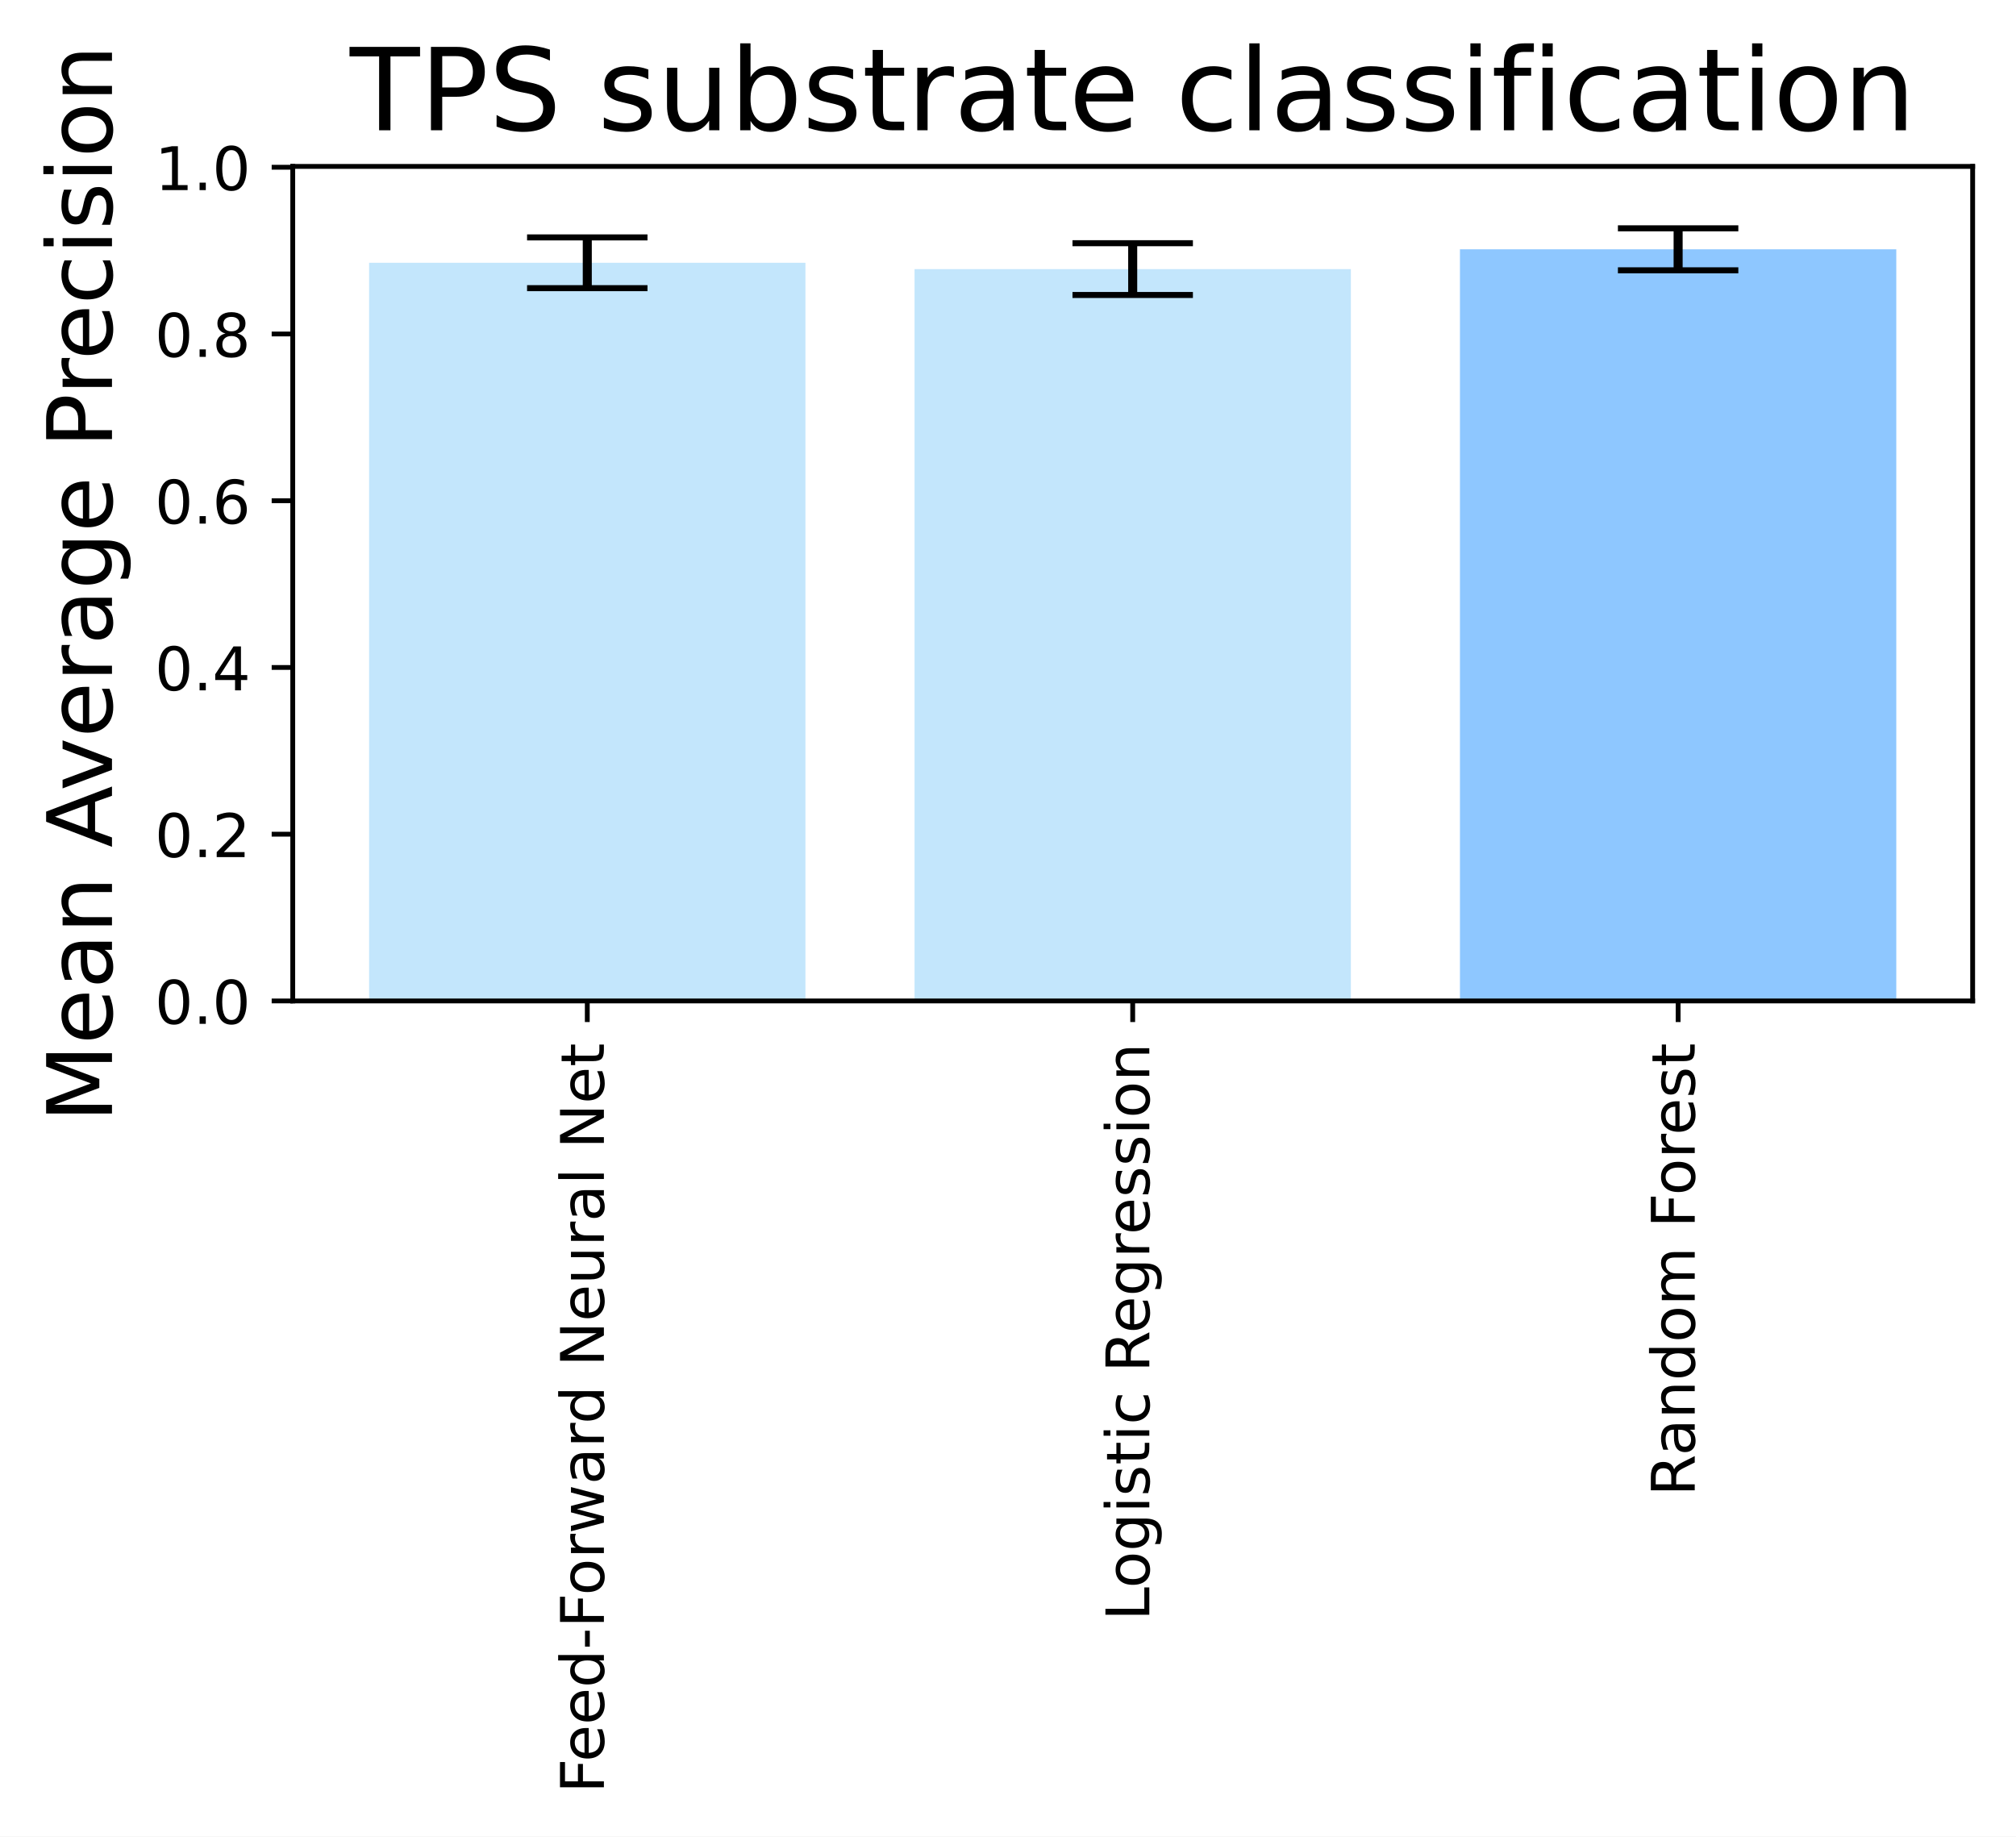
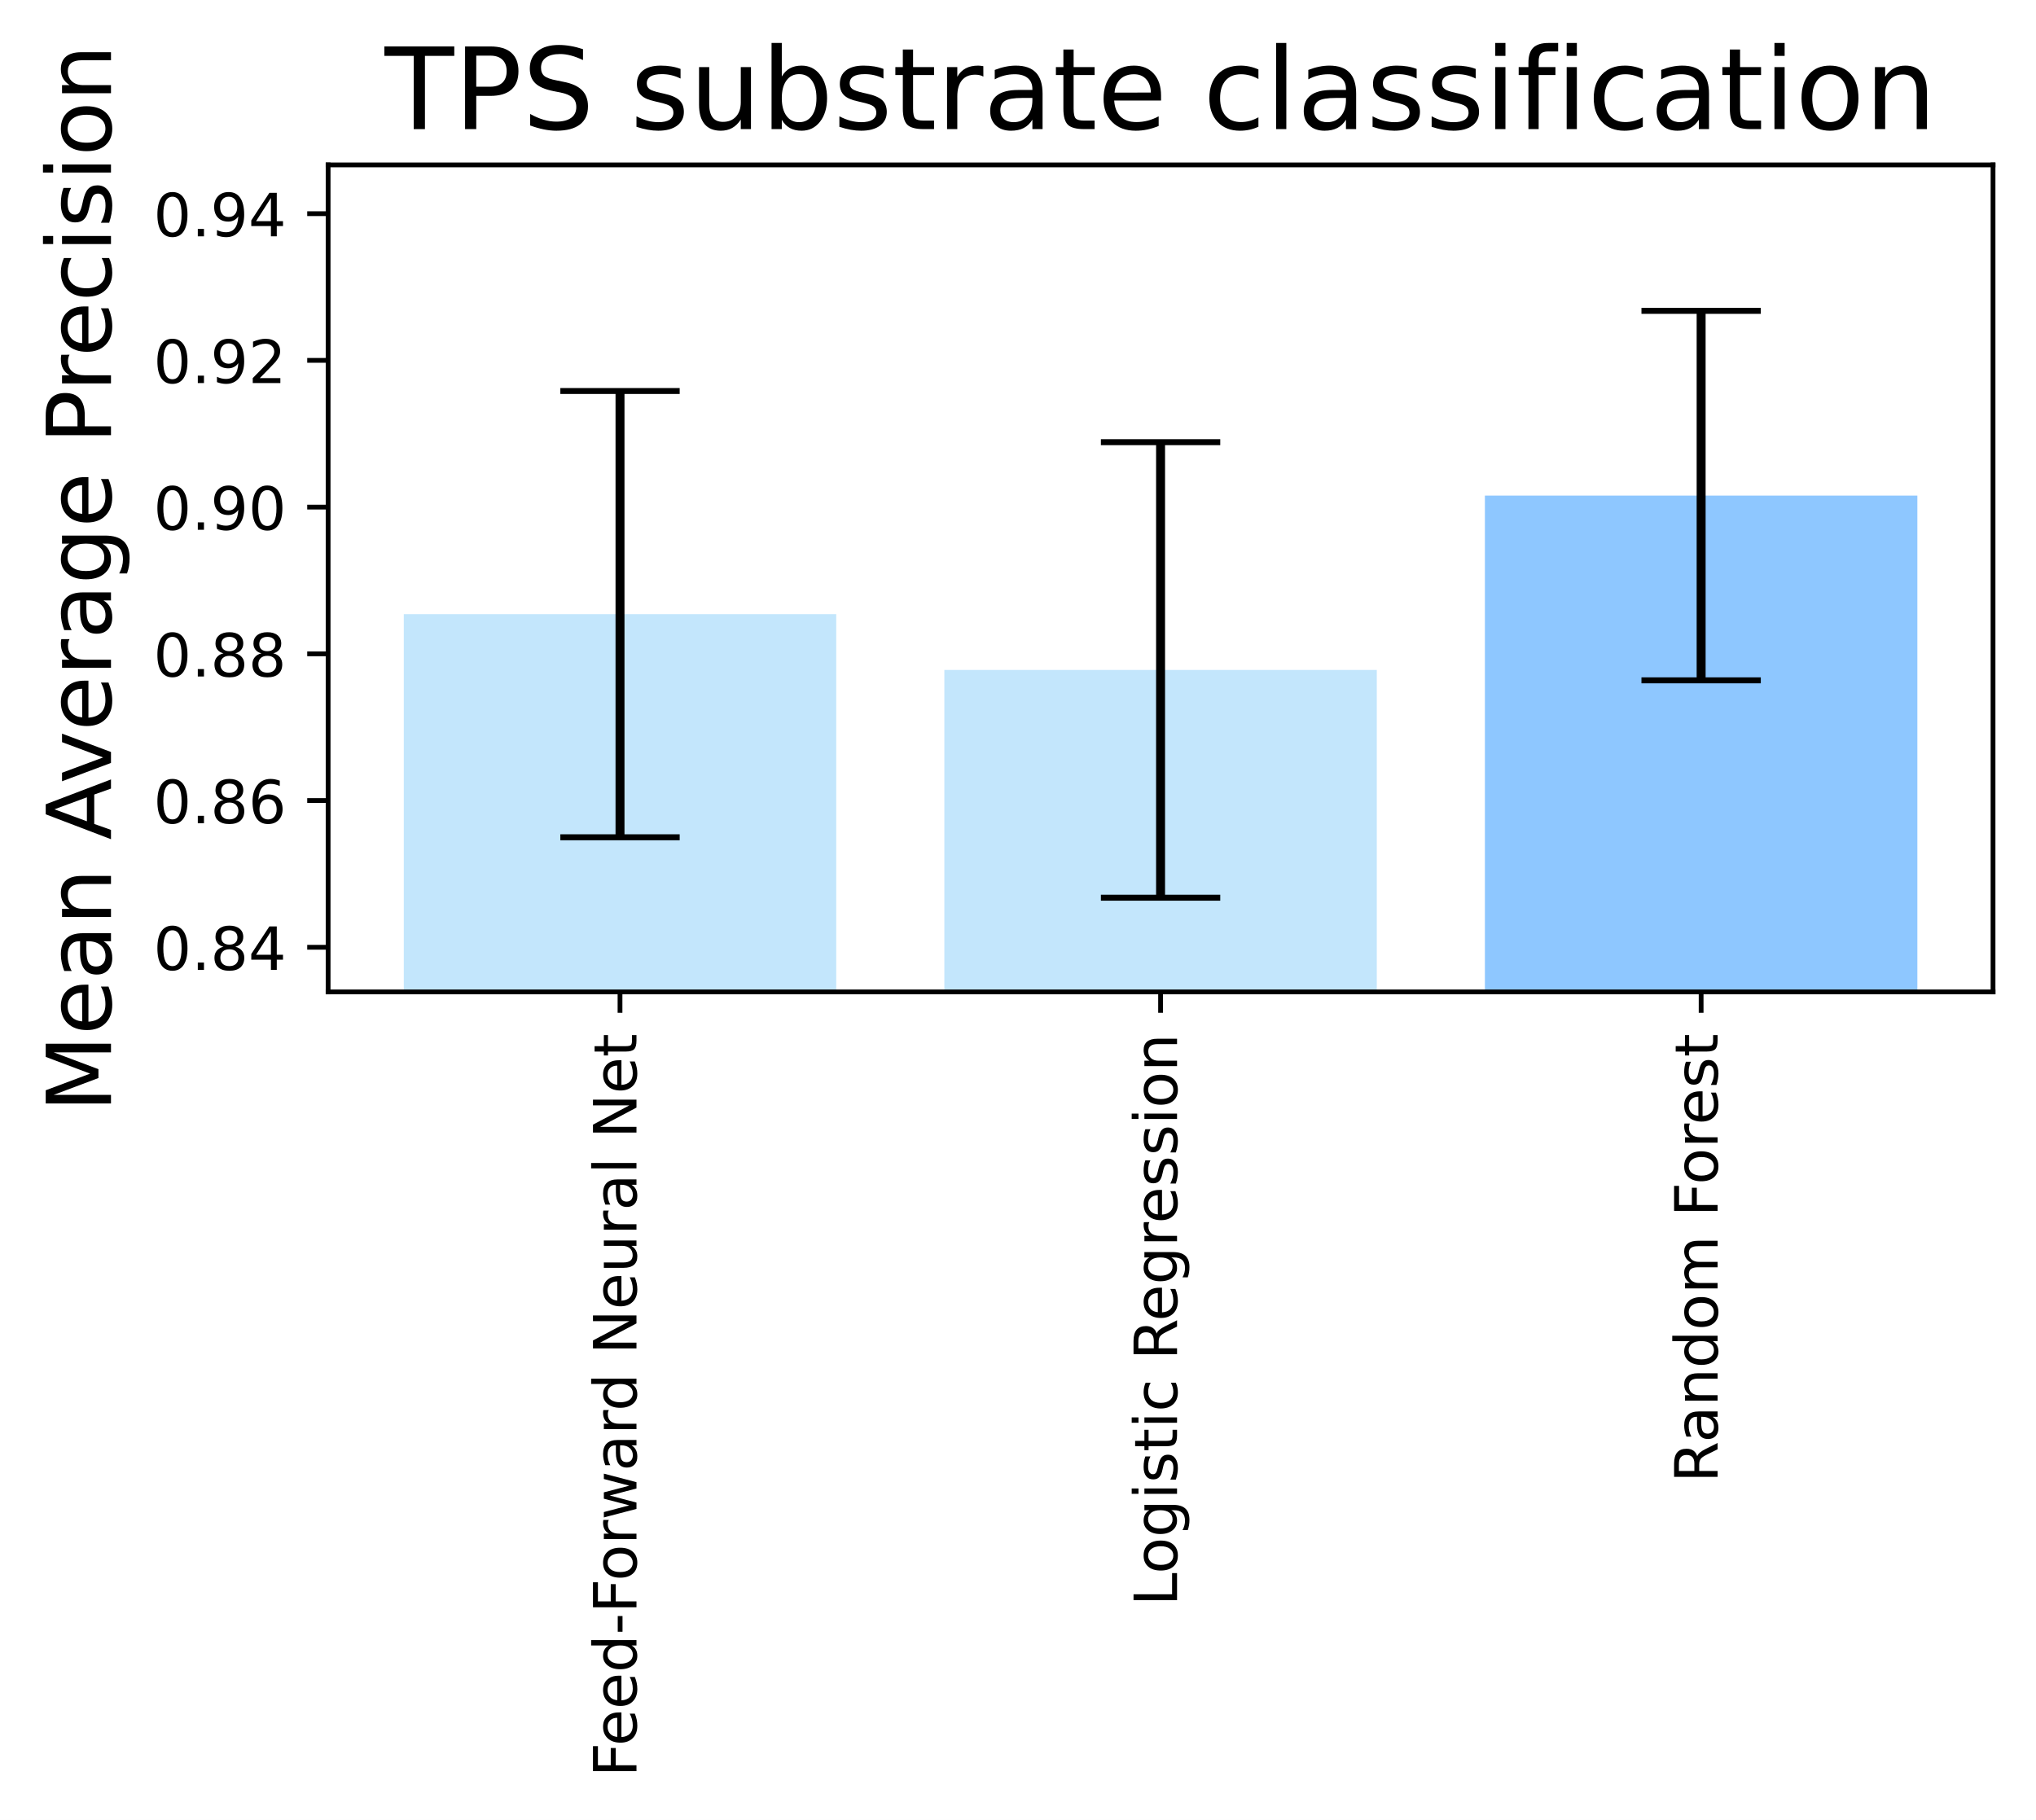
- <svg xmlns="http://www.w3.org/2000/svg" xmlns:xlink="http://www.w3.org/1999/xlink" width="334.82pt" height="305.01pt" viewBox="0 0 334.82 305.01" version="1.1">
+ <svg xmlns="http://www.w3.org/2000/svg" xmlns:xlink="http://www.w3.org/1999/xlink" width="341.183pt" height="305.01pt" viewBox="0 0 341.183 305.01" version="1.1">
  <defs>
    <style type="text/css">*{stroke-linejoin: round; stroke-linecap: butt}</style>
  </defs>
  <g id="figure_1">
    <g id="patch_1">
-       <path d="M -0 305.01  L 334.82 305.01  L 334.82 -0  L -0 -0  z " style="fill: #ffffff" />
+       <path d="M 0 305.01  L 341.183 305.01  L 341.183 -0  L 0 -0  z " style="fill: #ffffff" />
    </g>
    <g id="axes_1">
      <g id="patch_2">
-         <path d="M 48.62 166.237  L 327.62 166.237  L 327.62 27.637  L 48.62 27.637  z " style="fill: #ffffff" />
+         <path d="M 54.983 166.237  L 333.983 166.237  L 333.983 27.637  L 54.983 27.637  z " style="fill: #ffffff" />
      </g>
      <g id="patch_3">
-         <path d="M 61.302 166.237  L 133.77 166.237  L 133.77 43.642  L 61.302 43.642  z " clip-path="url(#p8c51444583)" style="fill: #87cefa; opacity: 0.5" />
+         <path d="M 67.665 1191.484  L 140.132 1191.484  L 140.132 102.928  L 67.665 102.928  z " clip-path="url(#pbdff1f9127)" style="fill: #87cefa; opacity: 0.5" />
      </g>
      <g id="patch_4">
-         <path d="M 151.887 166.237  L 224.354 166.237  L 224.354 44.695  L 151.887 44.695  z " clip-path="url(#p8c51444583)" style="fill: #87cefa; opacity: 0.5" />
+         <path d="M 158.249 1191.484  L 230.717 1191.484  L 230.717 112.277  L 158.249 112.277  z " clip-path="url(#pbdff1f9127)" style="fill: #87cefa; opacity: 0.5" />
      </g>
      <g id="patch_5">
-         <path d="M 242.471 166.237  L 314.938 166.237  L 314.938 41.404  L 242.471 41.404  z " clip-path="url(#p8c51444583)" style="fill: #1e90ff; opacity: 0.5" />
+         <path d="M 248.833 1191.484  L 321.301 1191.484  L 321.301 83.058  L 248.833 83.058  z " clip-path="url(#pbdff1f9127)" style="fill: #1e90ff; opacity: 0.5" />
      </g>
      <g id="matplotlib.axis_1">
        <g id="xtick_1">
          <g id="line2d_1">
            <defs>
-               <path id="m12cf3f951c" d="M 0 0  L 0 3.5  " style="stroke: #000000; stroke-width: 0.8" />
+               <path id="m382b6847c9" d="M 0 0  L 0 3.5  " style="stroke: #000000; stroke-width: 0.8" />
            </defs>
            <g>
-               <use xlink:href="#m12cf3f951c" x="97.536" y="166.237" style="stroke: #000000; stroke-width: 0.8" />
+               <use xlink:href="#m382b6847c9" x="103.898" y="166.237" style="stroke: #000000; stroke-width: 0.8" />
            </g>
          </g>
          <g id="text_1">
-             <g transform="translate(100.2953 297.8105) rotate(-90) scale(0.1 -0.1)">
+             <g transform="translate(106.6578 297.8105) rotate(-90) scale(0.1 -0.1)">
              <defs>
                <path id="DejaVuSans-46" d="M 628 4666  L 3309 4666  L 3309 4134  L 1259 4134  L 1259 2759  L 3109 2759  L 3109 2228  L 1259 2228  L 1259 0  L 628 0  L 628 4666  z " transform="scale(0.015625)" />
                <path id="DejaVuSans-65" d="M 3597 1894  L 3597 1613  L 953 1613  Q 991 1019 1311 708  Q 1631 397 2203 397  Q 2534 397 2845 478  Q 3156 559 3463 722  L 3463 178  Q 3153 47 2828 -22  Q 2503 -91 2169 -91  Q 1331 -91 842 396  Q 353 884 353 1716  Q 353 2575 817 3079  Q 1281 3584 2069 3584  Q 2775 3584 3186 3129  Q 3597 2675 3597 1894  z M 3022 2063  Q 3016 2534 2758 2815  Q 2500 3097 2075 3097  Q 1594 3097 1305 2825  Q 1016 2553 972 2059  L 3022 2063  z " transform="scale(0.015625)" />
                <path id="DejaVuSans-64" d="M 2906 2969  L 2906 4863  L 3481 4863  L 3481 0  L 2906 0  L 2906 525  Q 2725 213 2448 61  Q 2172 -91 1784 -91  Q 1150 -91 751 415  Q 353 922 353 1747  Q 353 2572 751 3078  Q 1150 3584 1784 3584  Q 2172 3584 2448 3432  Q 2725 3281 2906 2969  z M 947 1747  Q 947 1113 1208 752  Q 1469 391 1925 391  Q 2381 391 2643 752  Q 2906 1113 2906 1747  Q 2906 2381 2643 2742  Q 2381 3103 1925 3103  Q 1469 3103 1208 2742  Q 947 2381 947 1747  z " transform="scale(0.015625)" />
                <path id="DejaVuSans-2d" d="M 313 2009  L 1997 2009  L 1997 1497  L 313 1497  L 313 2009  z " transform="scale(0.015625)" />
                <path id="DejaVuSans-6f" d="M 1959 3097  Q 1497 3097 1228 2736  Q 959 2375 959 1747  Q 959 1119 1226 758  Q 1494 397 1959 397  Q 2419 397 2687 759  Q 2956 1122 2956 1747  Q 2956 2369 2687 2733  Q 2419 3097 1959 3097  z M 1959 3584  Q 2709 3584 3137 3096  Q 3566 2609 3566 1747  Q 3566 888 3137 398  Q 2709 -91 1959 -91  Q 1206 -91 779 398  Q 353 888 353 1747  Q 353 2609 779 3096  Q 1206 3584 1959 3584  z " transform="scale(0.015625)" />
                <path id="DejaVuSans-72" d="M 2631 2963  Q 2534 3019 2420 3045  Q 2306 3072 2169 3072  Q 1681 3072 1420 2755  Q 1159 2438 1159 1844  L 1159 0  L 581 0  L 581 3500  L 1159 3500  L 1159 2956  Q 1341 3275 1631 3429  Q 1922 3584 2338 3584  Q 2397 3584 2469 3576  Q 2541 3569 2628 3553  L 2631 2963  z " transform="scale(0.015625)" />
                <path id="DejaVuSans-77" d="M 269 3500  L 844 3500  L 1563 769  L 2278 3500  L 2956 3500  L 3675 769  L 4391 3500  L 4966 3500  L 4050 0  L 3372 0  L 2619 2869  L 1863 0  L 1184 0  L 269 3500  z " transform="scale(0.015625)" />
                <path id="DejaVuSans-61" d="M 2194 1759  Q 1497 1759 1228 1600  Q 959 1441 959 1056  Q 959 750 1161 570  Q 1363 391 1709 391  Q 2188 391 2477 730  Q 2766 1069 2766 1631  L 2766 1759  L 2194 1759  z M 3341 1997  L 3341 0  L 2766 0  L 2766 531  Q 2569 213 2275 61  Q 1981 -91 1556 -91  Q 1019 -91 701 211  Q 384 513 384 1019  Q 384 1609 779 1909  Q 1175 2209 1959 2209  L 2766 2209  L 2766 2266  Q 2766 2663 2505 2880  Q 2244 3097 1772 3097  Q 1472 3097 1187 3025  Q 903 2953 641 2809  L 641 3341  Q 956 3463 1253 3523  Q 1550 3584 1831 3584  Q 2591 3584 2966 3190  Q 3341 2797 3341 1997  z " transform="scale(0.015625)" />
                <path id="DejaVuSans-20" transform="scale(0.015625)" />
                <path id="DejaVuSans-4e" d="M 628 4666  L 1478 4666  L 3547 763  L 3547 4666  L 4159 4666  L 4159 0  L 3309 0  L 1241 3903  L 1241 0  L 628 0  L 628 4666  z " transform="scale(0.015625)" />
                <path id="DejaVuSans-75" d="M 544 1381  L 544 3500  L 1119 3500  L 1119 1403  Q 1119 906 1312 657  Q 1506 409 1894 409  Q 2359 409 2629 706  Q 2900 1003 2900 1516  L 2900 3500  L 3475 3500  L 3475 0  L 2900 0  L 2900 538  Q 2691 219 2414 64  Q 2138 -91 1772 -91  Q 1169 -91 856 284  Q 544 659 544 1381  z M 1991 3584  L 1991 3584  z " transform="scale(0.015625)" />
                <path id="DejaVuSans-6c" d="M 603 4863  L 1178 4863  L 1178 0  L 603 0  L 603 4863  z " transform="scale(0.015625)" />
                <path id="DejaVuSans-74" d="M 1172 4494  L 1172 3500  L 2356 3500  L 2356 3053  L 1172 3053  L 1172 1153  Q 1172 725 1289 603  Q 1406 481 1766 481  L 2356 481  L 2356 0  L 1766 0  Q 1100 0 847 248  Q 594 497 594 1153  L 594 3053  L 172 3053  L 172 3500  L 594 3500  L 594 4494  L 1172 4494  z " transform="scale(0.015625)" />
              </defs>
              <use xlink:href="#DejaVuSans-46" />
              <use xlink:href="#DejaVuSans-65" x="52.02" />
              <use xlink:href="#DejaVuSans-65" x="113.543" />
              <use xlink:href="#DejaVuSans-64" x="175.066" />
              <use xlink:href="#DejaVuSans-2d" x="238.543" />
              <use xlink:href="#DejaVuSans-46" x="274.627" />
              <use xlink:href="#DejaVuSans-6f" x="328.521" />
              <use xlink:href="#DejaVuSans-72" x="389.703" />
              <use xlink:href="#DejaVuSans-77" x="430.816" />
              <use xlink:href="#DejaVuSans-61" x="512.604" />
              <use xlink:href="#DejaVuSans-72" x="573.883" />
              <use xlink:href="#DejaVuSans-64" x="613.246" />
              <use xlink:href="#DejaVuSans-20" x="676.723" />
              <use xlink:href="#DejaVuSans-4e" x="708.51" />
              <use xlink:href="#DejaVuSans-65" x="783.314" />
              <use xlink:href="#DejaVuSans-75" x="844.838" />
              <use xlink:href="#DejaVuSans-72" x="908.217" />
              <use xlink:href="#DejaVuSans-61" x="949.33" />
              <use xlink:href="#DejaVuSans-6c" x="1010.609" />
              <use xlink:href="#DejaVuSans-20" x="1038.393" />
              <use xlink:href="#DejaVuSans-4e" x="1070.18" />
              <use xlink:href="#DejaVuSans-65" x="1144.984" />
              <use xlink:href="#DejaVuSans-74" x="1206.508" />
            </g>
          </g>
        </g>
        <g id="xtick_2">
          <g id="line2d_2">
            <g>
-               <use xlink:href="#m12cf3f951c" x="188.12" y="166.237" style="stroke: #000000; stroke-width: 0.8" />
+               <use xlink:href="#m382b6847c9" x="194.483" y="166.237" style="stroke: #000000; stroke-width: 0.8" />
            </g>
          </g>
          <g id="text_2">
-             <g transform="translate(190.8797 269.1558) rotate(-90) scale(0.1 -0.1)">
+             <g transform="translate(197.2422 269.1558) rotate(-90) scale(0.1 -0.1)">
              <defs>
                <path id="DejaVuSans-4c" d="M 628 4666  L 1259 4666  L 1259 531  L 3531 531  L 3531 0  L 628 0  L 628 4666  z " transform="scale(0.015625)" />
                <path id="DejaVuSans-67" d="M 2906 1791  Q 2906 2416 2648 2759  Q 2391 3103 1925 3103  Q 1463 3103 1205 2759  Q 947 2416 947 1791  Q 947 1169 1205 825  Q 1463 481 1925 481  Q 2391 481 2648 825  Q 2906 1169 2906 1791  z M 3481 434  Q 3481 -459 3084 -895  Q 2688 -1331 1869 -1331  Q 1566 -1331 1297 -1286  Q 1028 -1241 775 -1147  L 775 -588  Q 1028 -725 1275 -790  Q 1522 -856 1778 -856  Q 2344 -856 2625 -561  Q 2906 -266 2906 331  L 2906 616  Q 2728 306 2450 153  Q 2172 0 1784 0  Q 1141 0 747 490  Q 353 981 353 1791  Q 353 2603 747 3093  Q 1141 3584 1784 3584  Q 2172 3584 2450 3431  Q 2728 3278 2906 2969  L 2906 3500  L 3481 3500  L 3481 434  z " transform="scale(0.015625)" />
                <path id="DejaVuSans-69" d="M 603 3500  L 1178 3500  L 1178 0  L 603 0  L 603 3500  z M 603 4863  L 1178 4863  L 1178 4134  L 603 4134  L 603 4863  z " transform="scale(0.015625)" />
                <path id="DejaVuSans-73" d="M 2834 3397  L 2834 2853  Q 2591 2978 2328 3040  Q 2066 3103 1784 3103  Q 1356 3103 1142 2972  Q 928 2841 928 2578  Q 928 2378 1081 2264  Q 1234 2150 1697 2047  L 1894 2003  Q 2506 1872 2764 1633  Q 3022 1394 3022 966  Q 3022 478 2636 193  Q 2250 -91 1575 -91  Q 1294 -91 989 -36  Q 684 19 347 128  L 347 722  Q 666 556 975 473  Q 1284 391 1588 391  Q 1994 391 2212 530  Q 2431 669 2431 922  Q 2431 1156 2273 1281  Q 2116 1406 1581 1522  L 1381 1569  Q 847 1681 609 1914  Q 372 2147 372 2553  Q 372 3047 722 3315  Q 1072 3584 1716 3584  Q 2034 3584 2315 3537  Q 2597 3491 2834 3397  z " transform="scale(0.015625)" />
                <path id="DejaVuSans-63" d="M 3122 3366  L 3122 2828  Q 2878 2963 2633 3030  Q 2388 3097 2138 3097  Q 1578 3097 1268 2742  Q 959 2388 959 1747  Q 959 1106 1268 751  Q 1578 397 2138 397  Q 2388 397 2633 464  Q 2878 531 3122 666  L 3122 134  Q 2881 22 2623 -34  Q 2366 -91 2075 -91  Q 1284 -91 818 406  Q 353 903 353 1747  Q 353 2603 823 3093  Q 1294 3584 2113 3584  Q 2378 3584 2631 3529  Q 2884 3475 3122 3366  z " transform="scale(0.015625)" />
                <path id="DejaVuSans-52" d="M 2841 2188  Q 3044 2119 3236 1894  Q 3428 1669 3622 1275  L 4263 0  L 3584 0  L 2988 1197  Q 2756 1666 2539 1819  Q 2322 1972 1947 1972  L 1259 1972  L 1259 0  L 628 0  L 628 4666  L 2053 4666  Q 2853 4666 3247 4331  Q 3641 3997 3641 3322  Q 3641 2881 3436 2590  Q 3231 2300 2841 2188  z M 1259 4147  L 1259 2491  L 2053 2491  Q 2509 2491 2742 2702  Q 2975 2913 2975 3322  Q 2975 3731 2742 3939  Q 2509 4147 2053 4147  L 1259 4147  z " transform="scale(0.015625)" />
                <path id="DejaVuSans-6e" d="M 3513 2113  L 3513 0  L 2938 0  L 2938 2094  Q 2938 2591 2744 2837  Q 2550 3084 2163 3084  Q 1697 3084 1428 2787  Q 1159 2491 1159 1978  L 1159 0  L 581 0  L 581 3500  L 1159 3500  L 1159 2956  Q 1366 3272 1645 3428  Q 1925 3584 2291 3584  Q 2894 3584 3203 3211  Q 3513 2838 3513 2113  z " transform="scale(0.015625)" />
              </defs>
              <use xlink:href="#DejaVuSans-4c" />
              <use xlink:href="#DejaVuSans-6f" x="53.963" />
              <use xlink:href="#DejaVuSans-67" x="115.145" />
              <use xlink:href="#DejaVuSans-69" x="178.621" />
              <use xlink:href="#DejaVuSans-73" x="206.404" />
              <use xlink:href="#DejaVuSans-74" x="258.504" />
              <use xlink:href="#DejaVuSans-69" x="297.713" />
              <use xlink:href="#DejaVuSans-63" x="325.496" />
              <use xlink:href="#DejaVuSans-20" x="380.477" />
              <use xlink:href="#DejaVuSans-52" x="412.264" />
              <use xlink:href="#DejaVuSans-65" x="477.246" />
              <use xlink:href="#DejaVuSans-67" x="538.77" />
              <use xlink:href="#DejaVuSans-72" x="602.246" />
              <use xlink:href="#DejaVuSans-65" x="641.109" />
              <use xlink:href="#DejaVuSans-73" x="702.633" />
              <use xlink:href="#DejaVuSans-73" x="754.732" />
              <use xlink:href="#DejaVuSans-69" x="806.832" />
              <use xlink:href="#DejaVuSans-6f" x="834.615" />
              <use xlink:href="#DejaVuSans-6e" x="895.797" />
            </g>
          </g>
        </g>
        <g id="xtick_3">
          <g id="line2d_3">
            <g>
-               <use xlink:href="#m12cf3f951c" x="278.705" y="166.237" style="stroke: #000000; stroke-width: 0.8" />
+               <use xlink:href="#m382b6847c9" x="285.067" y="166.237" style="stroke: #000000; stroke-width: 0.8" />
            </g>
          </g>
          <g id="text_3">
-             <g transform="translate(281.4641 248.4886) rotate(-90) scale(0.1 -0.1)">
+             <g transform="translate(287.8266 248.4886) rotate(-90) scale(0.1 -0.1)">
              <defs>
                <path id="DejaVuSans-6d" d="M 3328 2828  Q 3544 3216 3844 3400  Q 4144 3584 4550 3584  Q 5097 3584 5394 3201  Q 5691 2819 5691 2113  L 5691 0  L 5113 0  L 5113 2094  Q 5113 2597 4934 2840  Q 4756 3084 4391 3084  Q 3944 3084 3684 2787  Q 3425 2491 3425 1978  L 3425 0  L 2847 0  L 2847 2094  Q 2847 2600 2669 2842  Q 2491 3084 2119 3084  Q 1678 3084 1418 2786  Q 1159 2488 1159 1978  L 1159 0  L 581 0  L 581 3500  L 1159 3500  L 1159 2956  Q 1356 3278 1631 3431  Q 1906 3584 2284 3584  Q 2666 3584 2933 3390  Q 3200 3197 3328 2828  z " transform="scale(0.015625)" />
              </defs>
              <use xlink:href="#DejaVuSans-52" />
              <use xlink:href="#DejaVuSans-61" x="67.232" />
              <use xlink:href="#DejaVuSans-6e" x="128.512" />
              <use xlink:href="#DejaVuSans-64" x="191.891" />
              <use xlink:href="#DejaVuSans-6f" x="255.367" />
              <use xlink:href="#DejaVuSans-6d" x="316.549" />
              <use xlink:href="#DejaVuSans-20" x="413.961" />
              <use xlink:href="#DejaVuSans-46" x="445.748" />
              <use xlink:href="#DejaVuSans-6f" x="499.643" />
              <use xlink:href="#DejaVuSans-72" x="560.824" />
              <use xlink:href="#DejaVuSans-65" x="599.688" />
              <use xlink:href="#DejaVuSans-73" x="661.211" />
              <use xlink:href="#DejaVuSans-74" x="713.311" />
            </g>
          </g>
        </g>
      </g>
      <g id="matplotlib.axis_2">
        <g id="ytick_1">
          <g id="line2d_4">
            <defs>
-               <path id="m523551cbe4" d="M 0 0  L -3.5 0  " style="stroke: #000000; stroke-width: 0.8" />
+               <path id="md3d57155e6" d="M 0 0  L -3.5 0  " style="stroke: #000000; stroke-width: 0.8" />
            </defs>
            <g>
-               <use xlink:href="#m523551cbe4" x="48.62" y="166.237" style="stroke: #000000; stroke-width: 0.8" />
+               <use xlink:href="#md3d57155e6" x="54.983" y="158.753" style="stroke: #000000; stroke-width: 0.8" />
            </g>
          </g>
          <g id="text_4">
-             <g transform="translate(25.71719 170.0362) scale(0.1 -0.1)">
+             <g transform="translate(25.71719 162.5523) scale(0.1 -0.1)">
              <defs>
                <path id="DejaVuSans-30" d="M 2034 4250  Q 1547 4250 1301 3770  Q 1056 3291 1056 2328  Q 1056 1369 1301 889  Q 1547 409 2034 409  Q 2525 409 2770 889  Q 3016 1369 3016 2328  Q 3016 3291 2770 3770  Q 2525 4250 2034 4250  z M 2034 4750  Q 2819 4750 3233 4129  Q 3647 3509 3647 2328  Q 3647 1150 3233 529  Q 2819 -91 2034 -91  Q 1250 -91 836 529  Q 422 1150 422 2328  Q 422 3509 836 4129  Q 1250 4750 2034 4750  z " transform="scale(0.015625)" />
                <path id="DejaVuSans-2e" d="M 684 794  L 1344 794  L 1344 0  L 684 0  L 684 794  z " transform="scale(0.015625)" />
-               </defs>
-               <use xlink:href="#DejaVuSans-30" />
-               <use xlink:href="#DejaVuSans-2e" x="63.623" />
-               <use xlink:href="#DejaVuSans-30" x="95.41" />
+                 <path id="DejaVuSans-38" d="M 2034 2216  Q 1584 2216 1326 1975  Q 1069 1734 1069 1313  Q 1069 891 1326 650  Q 1584 409 2034 409  Q 2484 409 2743 651  Q 3003 894 3003 1313  Q 3003 1734 2745 1975  Q 2488 2216 2034 2216  z M 1403 2484  Q 997 2584 770 2862  Q 544 3141 544 3541  Q 544 4100 942 4425  Q 1341 4750 2034 4750  Q 2731 4750 3128 4425  Q 3525 4100 3525 3541  Q 3525 3141 3298 2862  Q 3072 2584 2669 2484  Q 3125 2378 3379 2068  Q 3634 1759 3634 1313  Q 3634 634 3220 271  Q 2806 -91 2034 -91  Q 1263 -91 848 271  Q 434 634 434 1313  Q 434 1759 690 2068  Q 947 2378 1403 2484  z M 1172 3481  Q 1172 3119 1398 2916  Q 1625 2713 2034 2713  Q 2441 2713 2670 2916  Q 2900 3119 2900 3481  Q 2900 3844 2670 4047  Q 2441 4250 2034 4250  Q 1625 4250 1398 4047  Q 1172 3844 1172 3481  z " transform="scale(0.015625)" />
+                 <path id="DejaVuSans-34" d="M 2419 4116  L 825 1625  L 2419 1625  L 2419 4116  z M 2253 4666  L 3047 4666  L 3047 1625  L 3713 1625  L 3713 1100  L 3047 1100  L 3047 0  L 2419 0  L 2419 1100  L 313 1100  L 313 1709  L 2253 4666  z " transform="scale(0.015625)" />
+               </defs>
+               <use xlink:href="#DejaVuSans-30" />
+               <use xlink:href="#DejaVuSans-2e" x="63.623" />
+               <use xlink:href="#DejaVuSans-38" x="95.41" />
+               <use xlink:href="#DejaVuSans-34" x="159.033" />
            </g>
          </g>
        </g>
        <g id="ytick_2">
          <g id="line2d_5">
            <g>
-               <use xlink:href="#m523551cbe4" x="48.62" y="138.545" style="stroke: #000000; stroke-width: 0.8" />
+               <use xlink:href="#md3d57155e6" x="54.983" y="134.164" style="stroke: #000000; stroke-width: 0.8" />
            </g>
          </g>
          <g id="text_5">
-             <g transform="translate(25.71719 142.3439) scale(0.1 -0.1)">
-               <defs>
-                 <path id="DejaVuSans-32" d="M 1228 531  L 3431 531  L 3431 0  L 469 0  L 469 531  Q 828 903 1448 1529  Q 2069 2156 2228 2338  Q 2531 2678 2651 2914  Q 2772 3150 2772 3378  Q 2772 3750 2511 3984  Q 2250 4219 1831 4219  Q 1534 4219 1204 4116  Q 875 4013 500 3803  L 500 4441  Q 881 4594 1212 4672  Q 1544 4750 1819 4750  Q 2544 4750 2975 4387  Q 3406 4025 3406 3419  Q 3406 3131 3298 2873  Q 3191 2616 2906 2266  Q 2828 2175 2409 1742  Q 1991 1309 1228 531  z " transform="scale(0.015625)" />
-               </defs>
-               <use xlink:href="#DejaVuSans-30" />
-               <use xlink:href="#DejaVuSans-2e" x="63.623" />
-               <use xlink:href="#DejaVuSans-32" x="95.41" />
+             <g transform="translate(25.71719 137.9634) scale(0.1 -0.1)">
+               <defs>
+                 <path id="DejaVuSans-36" d="M 2113 2584  Q 1688 2584 1439 2293  Q 1191 2003 1191 1497  Q 1191 994 1439 701  Q 1688 409 2113 409  Q 2538 409 2786 701  Q 3034 994 3034 1497  Q 3034 2003 2786 2293  Q 2538 2584 2113 2584  z M 3366 4563  L 3366 3988  Q 3128 4100 2886 4159  Q 2644 4219 2406 4219  Q 1781 4219 1451 3797  Q 1122 3375 1075 2522  Q 1259 2794 1537 2939  Q 1816 3084 2150 3084  Q 2853 3084 3261 2657  Q 3669 2231 3669 1497  Q 3669 778 3244 343  Q 2819 -91 2113 -91  Q 1303 -91 875 529  Q 447 1150 447 2328  Q 447 3434 972 4092  Q 1497 4750 2381 4750  Q 2619 4750 2861 4703  Q 3103 4656 3366 4563  z " transform="scale(0.015625)" />
+               </defs>
+               <use xlink:href="#DejaVuSans-30" />
+               <use xlink:href="#DejaVuSans-2e" x="63.623" />
+               <use xlink:href="#DejaVuSans-38" x="95.41" />
+               <use xlink:href="#DejaVuSans-36" x="159.033" />
            </g>
          </g>
        </g>
        <g id="ytick_3">
          <g id="line2d_6">
            <g>
-               <use xlink:href="#m523551cbe4" x="48.62" y="110.852" style="stroke: #000000; stroke-width: 0.8" />
+               <use xlink:href="#md3d57155e6" x="54.983" y="109.575" style="stroke: #000000; stroke-width: 0.8" />
            </g>
          </g>
          <g id="text_6">
-             <g transform="translate(25.71719 114.6516) scale(0.1 -0.1)">
-               <defs>
-                 <path id="DejaVuSans-34" d="M 2419 4116  L 825 1625  L 2419 1625  L 2419 4116  z M 2253 4666  L 3047 4666  L 3047 1625  L 3713 1625  L 3713 1100  L 3047 1100  L 3047 0  L 2419 0  L 2419 1100  L 313 1100  L 313 1709  L 2253 4666  z " transform="scale(0.015625)" />
-               </defs>
-               <use xlink:href="#DejaVuSans-30" />
-               <use xlink:href="#DejaVuSans-2e" x="63.623" />
-               <use xlink:href="#DejaVuSans-34" x="95.41" />
+             <g transform="translate(25.71719 113.3746) scale(0.1 -0.1)">
+               <use xlink:href="#DejaVuSans-30" />
+               <use xlink:href="#DejaVuSans-2e" x="63.623" />
+               <use xlink:href="#DejaVuSans-38" x="95.41" />
+               <use xlink:href="#DejaVuSans-38" x="159.033" />
            </g>
          </g>
        </g>
        <g id="ytick_4">
          <g id="line2d_7">
            <g>
-               <use xlink:href="#m523551cbe4" x="48.62" y="83.16" style="stroke: #000000; stroke-width: 0.8" />
+               <use xlink:href="#md3d57155e6" x="54.983" y="84.987" style="stroke: #000000; stroke-width: 0.8" />
            </g>
          </g>
          <g id="text_7">
-             <g transform="translate(25.71719 86.95933) scale(0.1 -0.1)">
-               <defs>
-                 <path id="DejaVuSans-36" d="M 2113 2584  Q 1688 2584 1439 2293  Q 1191 2003 1191 1497  Q 1191 994 1439 701  Q 1688 409 2113 409  Q 2538 409 2786 701  Q 3034 994 3034 1497  Q 3034 2003 2786 2293  Q 2538 2584 2113 2584  z M 3366 4563  L 3366 3988  Q 3128 4100 2886 4159  Q 2644 4219 2406 4219  Q 1781 4219 1451 3797  Q 1122 3375 1075 2522  Q 1259 2794 1537 2939  Q 1816 3084 2150 3084  Q 2853 3084 3261 2657  Q 3669 2231 3669 1497  Q 3669 778 3244 343  Q 2819 -91 2113 -91  Q 1303 -91 875 529  Q 447 1150 447 2328  Q 447 3434 972 4092  Q 1497 4750 2381 4750  Q 2619 4750 2861 4703  Q 3103 4656 3366 4563  z " transform="scale(0.015625)" />
-               </defs>
-               <use xlink:href="#DejaVuSans-30" />
-               <use xlink:href="#DejaVuSans-2e" x="63.623" />
-               <use xlink:href="#DejaVuSans-36" x="95.41" />
+             <g transform="translate(25.71719 88.78578) scale(0.1 -0.1)">
+               <defs>
+                 <path id="DejaVuSans-39" d="M 703 97  L 703 672  Q 941 559 1184 500  Q 1428 441 1663 441  Q 2288 441 2617 861  Q 2947 1281 2994 2138  Q 2813 1869 2534 1725  Q 2256 1581 1919 1581  Q 1219 1581 811 2004  Q 403 2428 403 3163  Q 403 3881 828 4315  Q 1253 4750 1959 4750  Q 2769 4750 3195 4129  Q 3622 3509 3622 2328  Q 3622 1225 3098 567  Q 2575 -91 1691 -91  Q 1453 -91 1209 -44  Q 966 3 703 97  z M 1959 2075  Q 2384 2075 2632 2365  Q 2881 2656 2881 3163  Q 2881 3666 2632 3958  Q 2384 4250 1959 4250  Q 1534 4250 1286 3958  Q 1038 3666 1038 3163  Q 1038 2656 1286 2365  Q 1534 2075 1959 2075  z " transform="scale(0.015625)" />
+               </defs>
+               <use xlink:href="#DejaVuSans-30" />
+               <use xlink:href="#DejaVuSans-2e" x="63.623" />
+               <use xlink:href="#DejaVuSans-39" x="95.41" />
+               <use xlink:href="#DejaVuSans-30" x="159.033" />
            </g>
          </g>
        </g>
        <g id="ytick_5">
          <g id="line2d_8">
            <g>
-               <use xlink:href="#m523551cbe4" x="48.62" y="55.468" style="stroke: #000000; stroke-width: 0.8" />
+               <use xlink:href="#md3d57155e6" x="54.983" y="60.398" style="stroke: #000000; stroke-width: 0.8" />
            </g>
          </g>
          <g id="text_8">
-             <g transform="translate(25.71719 59.26702) scale(0.1 -0.1)">
-               <defs>
-                 <path id="DejaVuSans-38" d="M 2034 2216  Q 1584 2216 1326 1975  Q 1069 1734 1069 1313  Q 1069 891 1326 650  Q 1584 409 2034 409  Q 2484 409 2743 651  Q 3003 894 3003 1313  Q 3003 1734 2745 1975  Q 2488 2216 2034 2216  z M 1403 2484  Q 997 2584 770 2862  Q 544 3141 544 3541  Q 544 4100 942 4425  Q 1341 4750 2034 4750  Q 2731 4750 3128 4425  Q 3525 4100 3525 3541  Q 3525 3141 3298 2862  Q 3072 2584 2669 2484  Q 3125 2378 3379 2068  Q 3634 1759 3634 1313  Q 3634 634 3220 271  Q 2806 -91 2034 -91  Q 1263 -91 848 271  Q 434 634 434 1313  Q 434 1759 690 2068  Q 947 2378 1403 2484  z M 1172 3481  Q 1172 3119 1398 2916  Q 1625 2713 2034 2713  Q 2441 2713 2670 2916  Q 2900 3119 2900 3481  Q 2900 3844 2670 4047  Q 2441 4250 2034 4250  Q 1625 4250 1398 4047  Q 1172 3844 1172 3481  z " transform="scale(0.015625)" />
-               </defs>
-               <use xlink:href="#DejaVuSans-30" />
-               <use xlink:href="#DejaVuSans-2e" x="63.623" />
-               <use xlink:href="#DejaVuSans-38" x="95.41" />
+             <g transform="translate(25.71719 64.19696) scale(0.1 -0.1)">
+               <defs>
+                 <path id="DejaVuSans-32" d="M 1228 531  L 3431 531  L 3431 0  L 469 0  L 469 531  Q 828 903 1448 1529  Q 2069 2156 2228 2338  Q 2531 2678 2651 2914  Q 2772 3150 2772 3378  Q 2772 3750 2511 3984  Q 2250 4219 1831 4219  Q 1534 4219 1204 4116  Q 875 4013 500 3803  L 500 4441  Q 881 4594 1212 4672  Q 1544 4750 1819 4750  Q 2544 4750 2975 4387  Q 3406 4025 3406 3419  Q 3406 3131 3298 2873  Q 3191 2616 2906 2266  Q 2828 2175 2409 1742  Q 1991 1309 1228 531  z " transform="scale(0.015625)" />
+               </defs>
+               <use xlink:href="#DejaVuSans-30" />
+               <use xlink:href="#DejaVuSans-2e" x="63.623" />
+               <use xlink:href="#DejaVuSans-39" x="95.41" />
+               <use xlink:href="#DejaVuSans-32" x="159.033" />
            </g>
          </g>
        </g>
        <g id="ytick_6">
          <g id="line2d_9">
            <g>
-               <use xlink:href="#m523551cbe4" x="48.62" y="27.775" style="stroke: #000000; stroke-width: 0.8" />
+               <use xlink:href="#md3d57155e6" x="54.983" y="35.809" style="stroke: #000000; stroke-width: 0.8" />
            </g>
          </g>
          <g id="text_9">
-             <g transform="translate(25.71719 31.57471) scale(0.1 -0.1)">
-               <defs>
-                 <path id="DejaVuSans-31" d="M 794 531  L 1825 531  L 1825 4091  L 703 3866  L 703 4441  L 1819 4666  L 2450 4666  L 2450 531  L 3481 531  L 3481 0  L 794 0  L 794 531  z " transform="scale(0.015625)" />
-               </defs>
-               <use xlink:href="#DejaVuSans-31" />
-               <use xlink:href="#DejaVuSans-2e" x="63.623" />
-               <use xlink:href="#DejaVuSans-30" x="95.41" />
+             <g transform="translate(25.71719 39.60814) scale(0.1 -0.1)">
+               <use xlink:href="#DejaVuSans-30" />
+               <use xlink:href="#DejaVuSans-2e" x="63.623" />
+               <use xlink:href="#DejaVuSans-39" x="95.41" />
+               <use xlink:href="#DejaVuSans-34" x="159.033" />
            </g>
          </g>
        </g>
        <g id="text_10">
          <g transform="translate(18.59766 186.3991) rotate(-90) scale(0.15 -0.15)">
            <defs>
              <path id="DejaVuSans-4d" d="M 628 4666  L 1569 4666  L 2759 1491  L 3956 4666  L 4897 4666  L 4897 0  L 4281 0  L 4281 4097  L 3078 897  L 2444 897  L 1241 4097  L 1241 0  L 628 0  L 628 4666  z " transform="scale(0.015625)" />
              <path id="DejaVuSans-41" d="M 2188 4044  L 1331 1722  L 3047 1722  L 2188 4044  z M 1831 4666  L 2547 4666  L 4325 0  L 3669 0  L 3244 1197  L 1141 1197  L 716 0  L 50 0  L 1831 4666  z " transform="scale(0.015625)" />
              <path id="DejaVuSans-76" d="M 191 3500  L 800 3500  L 1894 563  L 2988 3500  L 3597 3500  L 2284 0  L 1503 0  L 191 3500  z " transform="scale(0.015625)" />
              <path id="DejaVuSans-50" d="M 1259 4147  L 1259 2394  L 2053 2394  Q 2494 2394 2734 2622  Q 2975 2850 2975 3272  Q 2975 3691 2734 3919  Q 2494 4147 2053 4147  L 1259 4147  z M 628 4666  L 2053 4666  Q 2838 4666 3239 4311  Q 3641 3956 3641 3272  Q 3641 2581 3239 2228  Q 2838 1875 2053 1875  L 1259 1875  L 1259 0  L 628 0  L 628 4666  z " transform="scale(0.015625)" />
            </defs>
            <use xlink:href="#DejaVuSans-4d" />
            <use xlink:href="#DejaVuSans-65" x="86.279" />
            <use xlink:href="#DejaVuSans-61" x="147.803" />
            <use xlink:href="#DejaVuSans-6e" x="209.082" />
            <use xlink:href="#DejaVuSans-20" x="272.461" />
            <use xlink:href="#DejaVuSans-41" x="304.248" />
            <use xlink:href="#DejaVuSans-76" x="366.781" />
            <use xlink:href="#DejaVuSans-65" x="425.961" />
            <use xlink:href="#DejaVuSans-72" x="487.484" />
            <use xlink:href="#DejaVuSans-61" x="528.598" />
            <use xlink:href="#DejaVuSans-67" x="589.877" />
            <use xlink:href="#DejaVuSans-65" x="653.354" />
            <use xlink:href="#DejaVuSans-20" x="714.877" />
            <use xlink:href="#DejaVuSans-50" x="746.664" />
            <use xlink:href="#DejaVuSans-72" x="805.217" />
            <use xlink:href="#DejaVuSans-65" x="844.08" />
            <use xlink:href="#DejaVuSans-63" x="905.604" />
            <use xlink:href="#DejaVuSans-69" x="960.584" />
            <use xlink:href="#DejaVuSans-73" x="988.367" />
            <use xlink:href="#DejaVuSans-69" x="1040.467" />
            <use xlink:href="#DejaVuSans-6f" x="1068.25" />
            <use xlink:href="#DejaVuSans-6e" x="1129.432" />
          </g>
        </g>
      </g>
      <g id="LineCollection_1">
-         <path d="M 97.536 47.854  L 97.536 39.43  " clip-path="url(#p8c51444583)" style="fill: none; stroke: #000000; stroke-width: 1.5" />
-         <path d="M 188.12 48.994  L 188.12 40.396  " clip-path="url(#p8c51444583)" style="fill: none; stroke: #000000; stroke-width: 1.5" />
-         <path d="M 278.705 44.891  L 278.705 37.918  " clip-path="url(#p8c51444583)" style="fill: none; stroke: #000000; stroke-width: 1.5" />
+         <path d="M 103.898 140.326  L 103.898 65.53  " clip-path="url(#pbdff1f9127)" style="fill: none; stroke: #000000; stroke-width: 1.5" />
+         <path d="M 194.483 150.446  L 194.483 74.108  " clip-path="url(#pbdff1f9127)" style="fill: none; stroke: #000000; stroke-width: 1.5" />
+         <path d="M 285.067 114.02  L 285.067 52.097  " clip-path="url(#pbdff1f9127)" style="fill: none; stroke: #000000; stroke-width: 1.5" />
      </g>
      <g id="line2d_10">
        <defs>
-           <path id="m986f6ee0df" d="M 10 0  L -10 -0  " style="stroke: #000000" />
+           <path id="ma0b8afc81c" d="M 10 0  L -10 -0  " style="stroke: #000000" />
        </defs>
-         <g clip-path="url(#p8c51444583)">
-           <use xlink:href="#m986f6ee0df" x="97.536" y="47.854" style="stroke: #000000" />
-           <use xlink:href="#m986f6ee0df" x="188.12" y="48.994" style="stroke: #000000" />
-           <use xlink:href="#m986f6ee0df" x="278.705" y="44.891" style="stroke: #000000" />
+         <g clip-path="url(#pbdff1f9127)">
+           <use xlink:href="#ma0b8afc81c" x="103.898" y="140.326" style="stroke: #000000" />
+           <use xlink:href="#ma0b8afc81c" x="194.483" y="150.446" style="stroke: #000000" />
+           <use xlink:href="#ma0b8afc81c" x="285.067" y="114.02" style="stroke: #000000" />
        </g>
      </g>
      <g id="line2d_11">
-         <g clip-path="url(#p8c51444583)">
-           <use xlink:href="#m986f6ee0df" x="97.536" y="39.43" style="stroke: #000000" />
-           <use xlink:href="#m986f6ee0df" x="188.12" y="40.396" style="stroke: #000000" />
-           <use xlink:href="#m986f6ee0df" x="278.705" y="37.918" style="stroke: #000000" />
+         <g clip-path="url(#pbdff1f9127)">
+           <use xlink:href="#ma0b8afc81c" x="103.898" y="65.53" style="stroke: #000000" />
+           <use xlink:href="#ma0b8afc81c" x="194.483" y="74.108" style="stroke: #000000" />
+           <use xlink:href="#ma0b8afc81c" x="285.067" y="52.097" style="stroke: #000000" />
        </g>
      </g>
      <g id="patch_6">
-         <path d="M 48.62 166.237  L 48.62 27.637  " style="fill: none; stroke: #000000; stroke-width: 0.8; stroke-linejoin: miter; stroke-linecap: square" />
+         <path d="M 54.983 166.237  L 54.983 27.637  " style="fill: none; stroke: #000000; stroke-width: 0.8; stroke-linejoin: miter; stroke-linecap: square" />
      </g>
      <g id="patch_7">
-         <path d="M 327.62 166.237  L 327.62 27.637  " style="fill: none; stroke: #000000; stroke-width: 0.8; stroke-linejoin: miter; stroke-linecap: square" />
+         <path d="M 333.983 166.237  L 333.983 27.637  " style="fill: none; stroke: #000000; stroke-width: 0.8; stroke-linejoin: miter; stroke-linecap: square" />
      </g>
      <g id="patch_8">
-         <path d="M 48.62 166.237  L 327.62 166.237  " style="fill: none; stroke: #000000; stroke-width: 0.8; stroke-linejoin: miter; stroke-linecap: square" />
+         <path d="M 54.983 166.237  L 333.983 166.237  " style="fill: none; stroke: #000000; stroke-width: 0.8; stroke-linejoin: miter; stroke-linecap: square" />
      </g>
      <g id="patch_9">
-         <path d="M 48.62 27.637  L 327.62 27.637  " style="fill: none; stroke: #000000; stroke-width: 0.8; stroke-linejoin: miter; stroke-linecap: square" />
+         <path d="M 54.983 27.637  L 333.983 27.637  " style="fill: none; stroke: #000000; stroke-width: 0.8; stroke-linejoin: miter; stroke-linecap: square" />
      </g>
      <g id="text_11">
-         <g transform="translate(58.10242 21.63703) scale(0.19 -0.19)">
+         <g transform="translate(64.46492 21.63703) scale(0.19 -0.19)">
          <defs>
            <path id="DejaVuSans-54" d="M -19 4666  L 3928 4666  L 3928 4134  L 2272 4134  L 2272 0  L 1638 0  L 1638 4134  L -19 4134  L -19 4666  z " transform="scale(0.015625)" />
            <path id="DejaVuSans-53" d="M 3425 4513  L 3425 3897  Q 3066 4069 2747 4153  Q 2428 4238 2131 4238  Q 1616 4238 1336 4038  Q 1056 3838 1056 3469  Q 1056 3159 1242 3001  Q 1428 2844 1947 2747  L 2328 2669  Q 3034 2534 3370 2195  Q 3706 1856 3706 1288  Q 3706 609 3251 259  Q 2797 -91 1919 -91  Q 1588 -91 1214 -16  Q 841 59 441 206  L 441 856  Q 825 641 1194 531  Q 1563 422 1919 422  Q 2459 422 2753 634  Q 3047 847 3047 1241  Q 3047 1584 2836 1778  Q 2625 1972 2144 2069  L 1759 2144  Q 1053 2284 737 2584  Q 422 2884 422 3419  Q 422 4038 858 4394  Q 1294 4750 2059 4750  Q 2388 4750 2728 4690  Q 3069 4631 3425 4513  z " transform="scale(0.015625)" />
            <path id="DejaVuSans-62" d="M 3116 1747  Q 3116 2381 2855 2742  Q 2594 3103 2138 3103  Q 1681 3103 1420 2742  Q 1159 2381 1159 1747  Q 1159 1113 1420 752  Q 1681 391 2138 391  Q 2594 391 2855 752  Q 3116 1113 3116 1747  z M 1159 2969  Q 1341 3281 1617 3432  Q 1894 3584 2278 3584  Q 2916 3584 3314 3078  Q 3713 2572 3713 1747  Q 3713 922 3314 415  Q 2916 -91 2278 -91  Q 1894 -91 1617 61  Q 1341 213 1159 525  L 1159 0  L 581 0  L 581 4863  L 1159 4863  L 1159 2969  z " transform="scale(0.015625)" />
            <path id="DejaVuSans-66" d="M 2375 4863  L 2375 4384  L 1825 4384  Q 1516 4384 1395 4259  Q 1275 4134 1275 3809  L 1275 3500  L 2222 3500  L 2222 3053  L 1275 3053  L 1275 0  L 697 0  L 697 3053  L 147 3053  L 147 3500  L 697 3500  L 697 3744  Q 697 4328 969 4595  Q 1241 4863 1831 4863  L 2375 4863  z " transform="scale(0.015625)" />
          </defs>
          <use xlink:href="#DejaVuSans-54" />
          <use xlink:href="#DejaVuSans-50" x="61.084" />
          <use xlink:href="#DejaVuSans-53" x="121.387" />
          <use xlink:href="#DejaVuSans-20" x="184.863" />
          <use xlink:href="#DejaVuSans-73" x="216.65" />
          <use xlink:href="#DejaVuSans-75" x="268.75" />
          <use xlink:href="#DejaVuSans-62" x="332.129" />
          <use xlink:href="#DejaVuSans-73" x="395.605" />
          <use xlink:href="#DejaVuSans-74" x="447.705" />
          <use xlink:href="#DejaVuSans-72" x="486.914" />
          <use xlink:href="#DejaVuSans-61" x="528.027" />
          <use xlink:href="#DejaVuSans-74" x="589.307" />
          <use xlink:href="#DejaVuSans-65" x="628.516" />
          <use xlink:href="#DejaVuSans-20" x="690.039" />
          <use xlink:href="#DejaVuSans-63" x="721.826" />
          <use xlink:href="#DejaVuSans-6c" x="776.807" />
          <use xlink:href="#DejaVuSans-61" x="804.59" />
          <use xlink:href="#DejaVuSans-73" x="865.869" />
          <use xlink:href="#DejaVuSans-73" x="917.969" />
          <use xlink:href="#DejaVuSans-69" x="970.068" />
          <use xlink:href="#DejaVuSans-66" x="997.852" />
          <use xlink:href="#DejaVuSans-69" x="1033.057" />
          <use xlink:href="#DejaVuSans-63" x="1060.84" />
          <use xlink:href="#DejaVuSans-61" x="1115.82" />
          <use xlink:href="#DejaVuSans-74" x="1177.1" />
          <use xlink:href="#DejaVuSans-69" x="1216.309" />
          <use xlink:href="#DejaVuSans-6f" x="1244.092" />
          <use xlink:href="#DejaVuSans-6e" x="1305.273" />
        </g>
      </g>
    </g>
  </g>
  <defs>
-     <clipPath id="p8c51444583">
-       <rect x="48.62" y="27.637" width="279" height="138.6" />
+     <clipPath id="pbdff1f9127">
+       <rect x="54.983" y="27.637" width="279" height="138.6" />
    </clipPath>
  </defs>
</svg>
